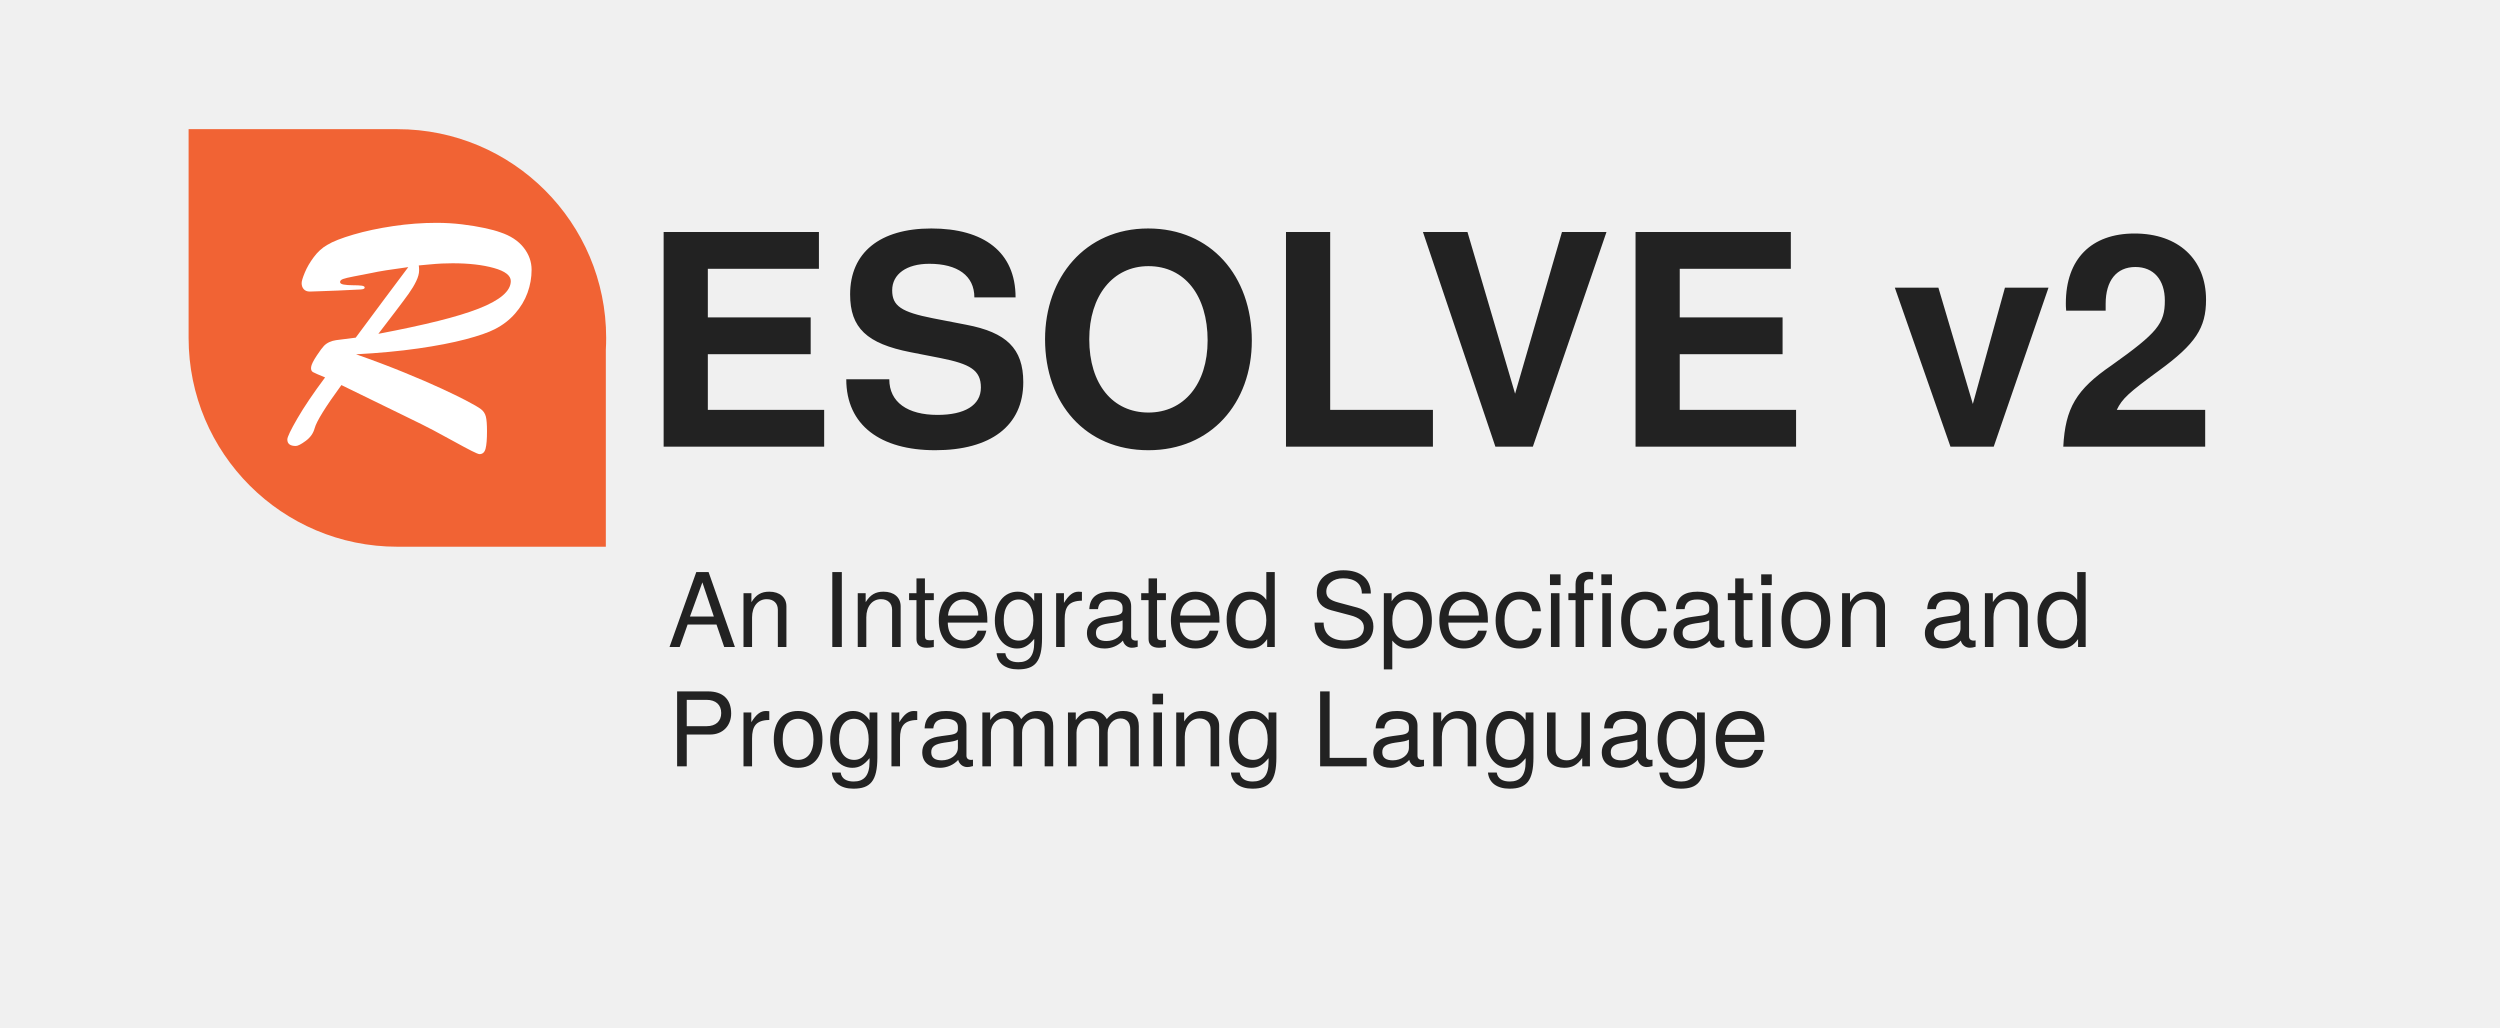
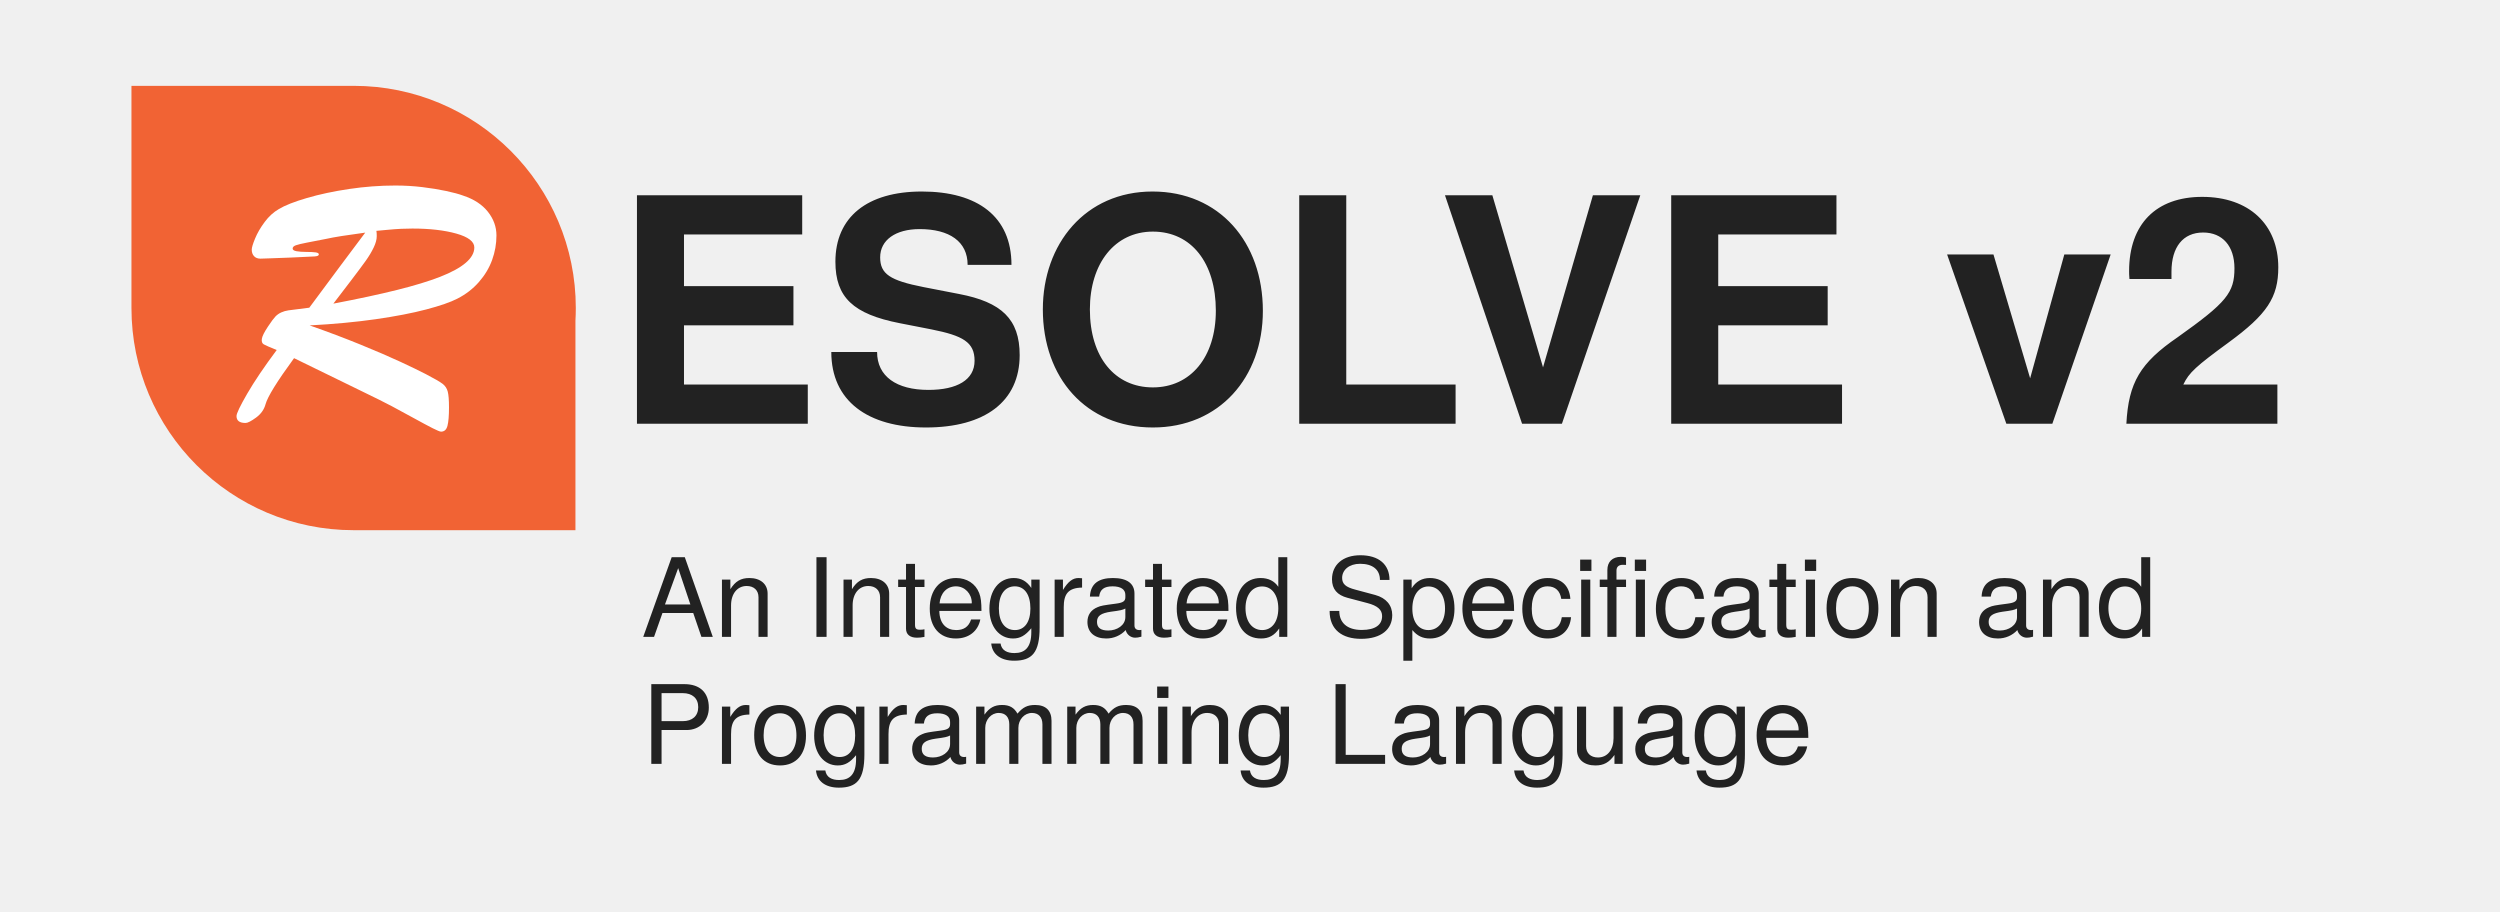
- <svg xmlns="http://www.w3.org/2000/svg" version="1.1" viewBox="61 -57 365 150" width="365" height="150">
+ <svg xmlns="http://www.w3.org/2000/svg" version="1.1" viewBox="61 -57 343 125" width="343" height="125">
  <defs />
  <g id="Canvas_1" fill-opacity="1" stroke-opacity="1" stroke-dasharray="none" stroke="none" fill="none">
    <g id="Canvas_1_Layer_1">
      <g id="Graphic_6">
-         <path d="M 118.969 -38.142 L 118.969 -38.142 L 88.536 -38.142 L 88.536 -7.709 L 88.536 -7.709 C 88.536 -7.693 88.536 -7.676 88.536 -7.66 C 88.536 9.175 102.184 22.822 119.018 22.822 L 149.451 22.822 L 149.451 -5.92 C 149.484 -6.496 149.5 -7.076 149.5 -7.66 C 149.5 -24.495 135.853 -38.142 119.018 -38.142 C 119.002 -38.142 118.986 -38.142 118.969 -38.142 Z" fill="#f16334" />
+         <path d="M 109.469 -45.223 L 109.469 -45.223 L 79.036 -45.223 L 79.036 -14.79 L 79.036 -14.79 C 79.036 -14.773 79.036 -14.757 79.036 -14.741 C 79.036 2.094 92.684 15.741 109.518 15.741 L 139.951 15.741 L 139.951 -13.001 C 139.984 -13.577 140 -14.157 140 -14.741 C 140 -31.576 126.353 -45.223 109.518 -45.223 C 109.502 -45.223 109.486 -45.223 109.469 -45.223 Z" fill="#f16334" />
      </g>
      <g id="Graphic_5">
-         <path d="M 120.004 3.691 L 110.845 -.779 C 108.513 2.412 107.209 4.517 106.934 5.538 C 106.739 6.267 106.306 6.878 105.634 7.372 C 104.962 7.866 104.48 8.113 104.188 8.113 C 103.362 8.113 102.949 7.797 102.949 7.165 C 102.949 6.809 103.439 5.785 104.419 4.092 C 105.399 2.4 106.747 .404 108.464 -1.896 C 107.509 -2.285 106.917 -2.544 106.691 -2.674 C 106.464 -2.803 106.375 -3.05 106.423 -3.415 C 106.472 -3.779 106.755 -4.35 107.274 -5.127 C 107.727 -5.808 108.067 -6.265 108.294 -6.5 C 108.521 -6.735 108.788 -6.921 109.096 -7.059 C 109.403 -7.196 109.727 -7.29 110.068 -7.338 C 110.408 -7.387 111.363 -7.508 112.934 -7.703 C 114.214 -9.436 115.603 -11.306 117.101 -13.315 C 118.599 -15.323 119.769 -16.886 120.611 -18.003 C 118.068 -17.663 116.295 -17.38 115.291 -17.153 C 114.222 -16.942 113.327 -16.768 112.606 -16.631 C 111.886 -16.493 111.379 -16.372 111.088 -16.266 C 110.796 -16.161 110.651 -16.011 110.651 -15.817 C 110.651 -15.639 110.829 -15.517 111.185 -15.452 C 111.541 -15.388 111.991 -15.355 112.533 -15.355 C 113.076 -15.355 113.497 -15.335 113.797 -15.295 C 114.096 -15.254 114.246 -15.161 114.246 -15.015 C 114.246 -14.853 114.048 -14.76 113.651 -14.736 C 113.254 -14.711 112.141 -14.659 110.31 -14.578 C 109.274 -14.545 108.403 -14.513 107.699 -14.481 C 106.994 -14.448 106.504 -14.432 106.229 -14.432 C 105.857 -14.432 105.565 -14.545 105.354 -14.772 C 105.144 -14.999 105.039 -15.299 105.039 -15.671 C 105.039 -15.946 105.192 -16.457 105.5 -17.202 C 105.808 -17.947 106.245 -18.7 106.812 -19.461 C 107.379 -20.222 108.027 -20.813 108.756 -21.234 C 109.582 -21.737 110.865 -22.243 112.606 -22.753 C 114.347 -23.263 116.283 -23.676 118.413 -23.992 C 120.542 -24.308 122.652 -24.466 124.741 -24.466 C 126.005 -24.466 127.239 -24.393 128.446 -24.247 C 129.653 -24.101 130.746 -23.923 131.726 -23.712 C 132.706 -23.502 133.479 -23.291 134.046 -23.081 C 135.52 -22.595 136.649 -21.858 137.435 -20.87 C 138.22 -19.882 138.613 -18.797 138.613 -17.615 C 138.613 -16.465 138.415 -15.343 138.018 -14.25 C 137.621 -13.157 137.014 -12.144 136.196 -11.213 C 135.378 -10.282 134.394 -9.525 133.244 -8.942 C 132.305 -8.456 130.88 -7.962 128.968 -7.46 C 127.057 -6.958 124.749 -6.512 122.045 -6.123 C 119.34 -5.735 116.319 -5.451 112.983 -5.273 C 115.477 -4.399 117.805 -3.52 119.967 -2.637 C 122.13 -1.755 123.952 -.969 125.434 -.281 C 126.916 .408 128.078 .97 128.92 1.408 C 130.102 2.023 130.871 2.469 131.228 2.744 C 131.584 3.019 131.819 3.376 131.932 3.813 C 132.046 4.25 132.102 4.971 132.102 5.975 C 132.102 7.109 132.034 7.947 131.896 8.49 C 131.758 9.032 131.463 9.303 131.009 9.303 C 130.863 9.303 130.479 9.145 129.855 8.83 C 129.232 8.514 128.369 8.052 127.268 7.445 C 126.166 6.838 125.166 6.295 124.267 5.817 C 123.369 5.339 121.947 4.631 120.004 3.691 Z M 122.142 -18.246 C 122.158 -18.133 122.17 -18.028 122.178 -17.93 C 122.186 -17.833 122.19 -17.696 122.19 -17.517 C 122.19 -17.064 122.049 -16.542 121.765 -15.95 C 121.482 -15.359 121.117 -14.752 120.672 -14.128 C 120.227 -13.505 119.562 -12.614 118.68 -11.456 C 117.797 -10.298 116.983 -9.233 116.238 -8.261 C 119.639 -8.909 122.543 -9.533 124.948 -10.132 C 127.353 -10.731 129.333 -11.335 130.888 -11.942 C 132.442 -12.549 133.613 -13.189 134.398 -13.861 C 135.184 -14.533 135.576 -15.234 135.576 -15.963 C 135.576 -16.772 134.754 -17.408 133.111 -17.87 C 131.467 -18.331 129.454 -18.562 127.073 -18.562 C 126.588 -18.562 126.073 -18.55 125.531 -18.526 C 124.988 -18.501 124.34 -18.453 123.587 -18.38 C 122.834 -18.307 122.352 -18.262 122.142 -18.246 Z" fill="white" />
+         <path d="M 110.504 -3.389 L 101.345 -7.86 C 99.013 -4.669 97.709 -2.563 97.434 -1.543 C 97.239 -.814 96.806 -.203 96.134 .291 C 95.462 .785 94.98 1.032 94.688 1.032 C 93.862 1.032 93.449 .716 93.449 .085 C 93.449 -.272 93.939 -1.296 94.919 -2.989 C 95.899 -4.681 97.247 -6.677 98.964 -8.977 C 98.009 -9.366 97.417 -9.625 97.191 -9.755 C 96.964 -9.884 96.875 -10.131 96.923 -10.496 C 96.972 -10.86 97.255 -11.431 97.774 -12.208 C 98.227 -12.889 98.567 -13.346 98.794 -13.581 C 99.021 -13.816 99.288 -14.002 99.596 -14.14 C 99.903 -14.277 100.227 -14.37 100.568 -14.419 C 100.908 -14.468 101.863 -14.589 103.434 -14.783 C 104.714 -16.516 106.103 -18.387 107.601 -20.395 C 109.099 -22.404 110.269 -23.967 111.111 -25.084 C 108.568 -24.744 106.795 -24.461 105.791 -24.234 C 104.722 -24.023 103.827 -23.849 103.106 -23.712 C 102.386 -23.574 101.879 -23.452 101.588 -23.347 C 101.296 -23.242 101.151 -23.092 101.151 -22.898 C 101.151 -22.72 101.329 -22.598 101.685 -22.533 C 102.041 -22.469 102.491 -22.436 103.033 -22.436 C 103.576 -22.436 103.997 -22.416 104.297 -22.375 C 104.596 -22.335 104.746 -22.242 104.746 -22.096 C 104.746 -21.934 104.548 -21.841 104.151 -21.817 C 103.754 -21.792 102.641 -21.74 100.81 -21.659 C 99.774 -21.626 98.903 -21.594 98.199 -21.562 C 97.494 -21.529 97.004 -21.513 96.729 -21.513 C 96.357 -21.513 96.065 -21.626 95.854 -21.853 C 95.644 -22.08 95.539 -22.379 95.539 -22.752 C 95.539 -23.027 95.692 -23.537 96 -24.283 C 96.308 -25.028 96.745 -25.781 97.312 -26.542 C 97.879 -27.303 98.527 -27.894 99.256 -28.315 C 100.082 -28.817 101.365 -29.324 103.106 -29.834 C 104.847 -30.344 106.783 -30.757 108.913 -31.073 C 111.042 -31.389 113.152 -31.546 115.241 -31.546 C 116.505 -31.546 117.739 -31.474 118.946 -31.328 C 120.153 -31.182 121.246 -31.004 122.226 -30.793 C 123.206 -30.583 123.979 -30.372 124.546 -30.162 C 126.02 -29.676 127.149 -28.939 127.935 -27.951 C 128.72 -26.963 129.113 -25.878 129.113 -24.696 C 129.113 -23.546 128.915 -22.424 128.518 -21.331 C 128.121 -20.238 127.514 -19.225 126.696 -18.294 C 125.878 -17.363 124.894 -16.606 123.744 -16.022 C 122.805 -15.537 121.38 -15.043 119.468 -14.541 C 117.557 -14.038 115.249 -13.593 112.545 -13.204 C 109.84 -12.816 106.819 -12.532 103.483 -12.354 C 105.977 -11.479 108.305 -10.601 110.467 -9.718 C 112.63 -8.835 114.452 -8.05 115.934 -7.362 C 117.416 -6.673 118.578 -6.11 119.42 -5.673 C 120.602 -5.058 121.371 -4.612 121.728 -4.337 C 122.084 -4.062 122.319 -3.705 122.432 -3.268 C 122.546 -2.831 122.602 -2.11 122.602 -1.106 C 122.602 .028 122.534 .866 122.396 1.409 C 122.258 1.951 121.963 2.222 121.509 2.222 C 121.363 2.222 120.979 2.065 120.355 1.749 C 119.732 1.433 118.869 .971 117.768 .364 C 116.666 -.243 115.666 -.786 114.767 -1.264 C 113.869 -1.742 112.447 -2.45 110.504 -3.389 Z M 112.642 -25.327 C 112.658 -25.214 112.67 -25.109 112.678 -25.011 C 112.686 -24.914 112.69 -24.776 112.69 -24.598 C 112.69 -24.145 112.549 -23.623 112.265 -23.031 C 111.982 -22.44 111.617 -21.833 111.172 -21.209 C 110.727 -20.586 110.062 -19.695 109.18 -18.537 C 108.297 -17.379 107.483 -16.314 106.738 -15.342 C 110.139 -15.99 113.043 -16.614 115.448 -17.213 C 117.853 -17.812 119.833 -18.415 121.388 -19.023 C 122.942 -19.63 124.113 -20.27 124.898 -20.942 C 125.684 -21.614 126.076 -22.315 126.076 -23.044 C 126.076 -23.853 125.254 -24.489 123.611 -24.951 C 121.967 -25.412 119.954 -25.643 117.573 -25.643 C 117.088 -25.643 116.573 -25.631 116.031 -25.607 C 115.488 -25.582 114.84 -25.534 114.087 -25.461 C 113.334 -25.388 112.852 -25.343 112.642 -25.327 Z" fill="white" />
      </g>
      <g id="Graphic_4">
-         <text transform="translate(154.5 -33.78368)" fill="#222">
+         <text transform="translate(145 -40.86457)" fill="#222">
          <tspan font-family="Helvetica Neue" font-weight="bold" font-size="43" fill="#222" x="0" y="42">ESOLVE v2</tspan>
        </text>
      </g>
      <g id="Graphic_3">
-         <text transform="translate(158.5 23.46362)" fill="#222">
+         <text transform="translate(149 16.38273)" fill="#222">
          <tspan font-family="Helvetica Neue" font-size="15" fill="#222" x="0" y="14">An Integrated Specification and </tspan>
          <tspan font-family="Helvetica Neue" font-size="15" fill="#222" x="0" y="31.42">Programming Language</tspan>
        </text>
      </g>
    </g>
  </g>
</svg>
